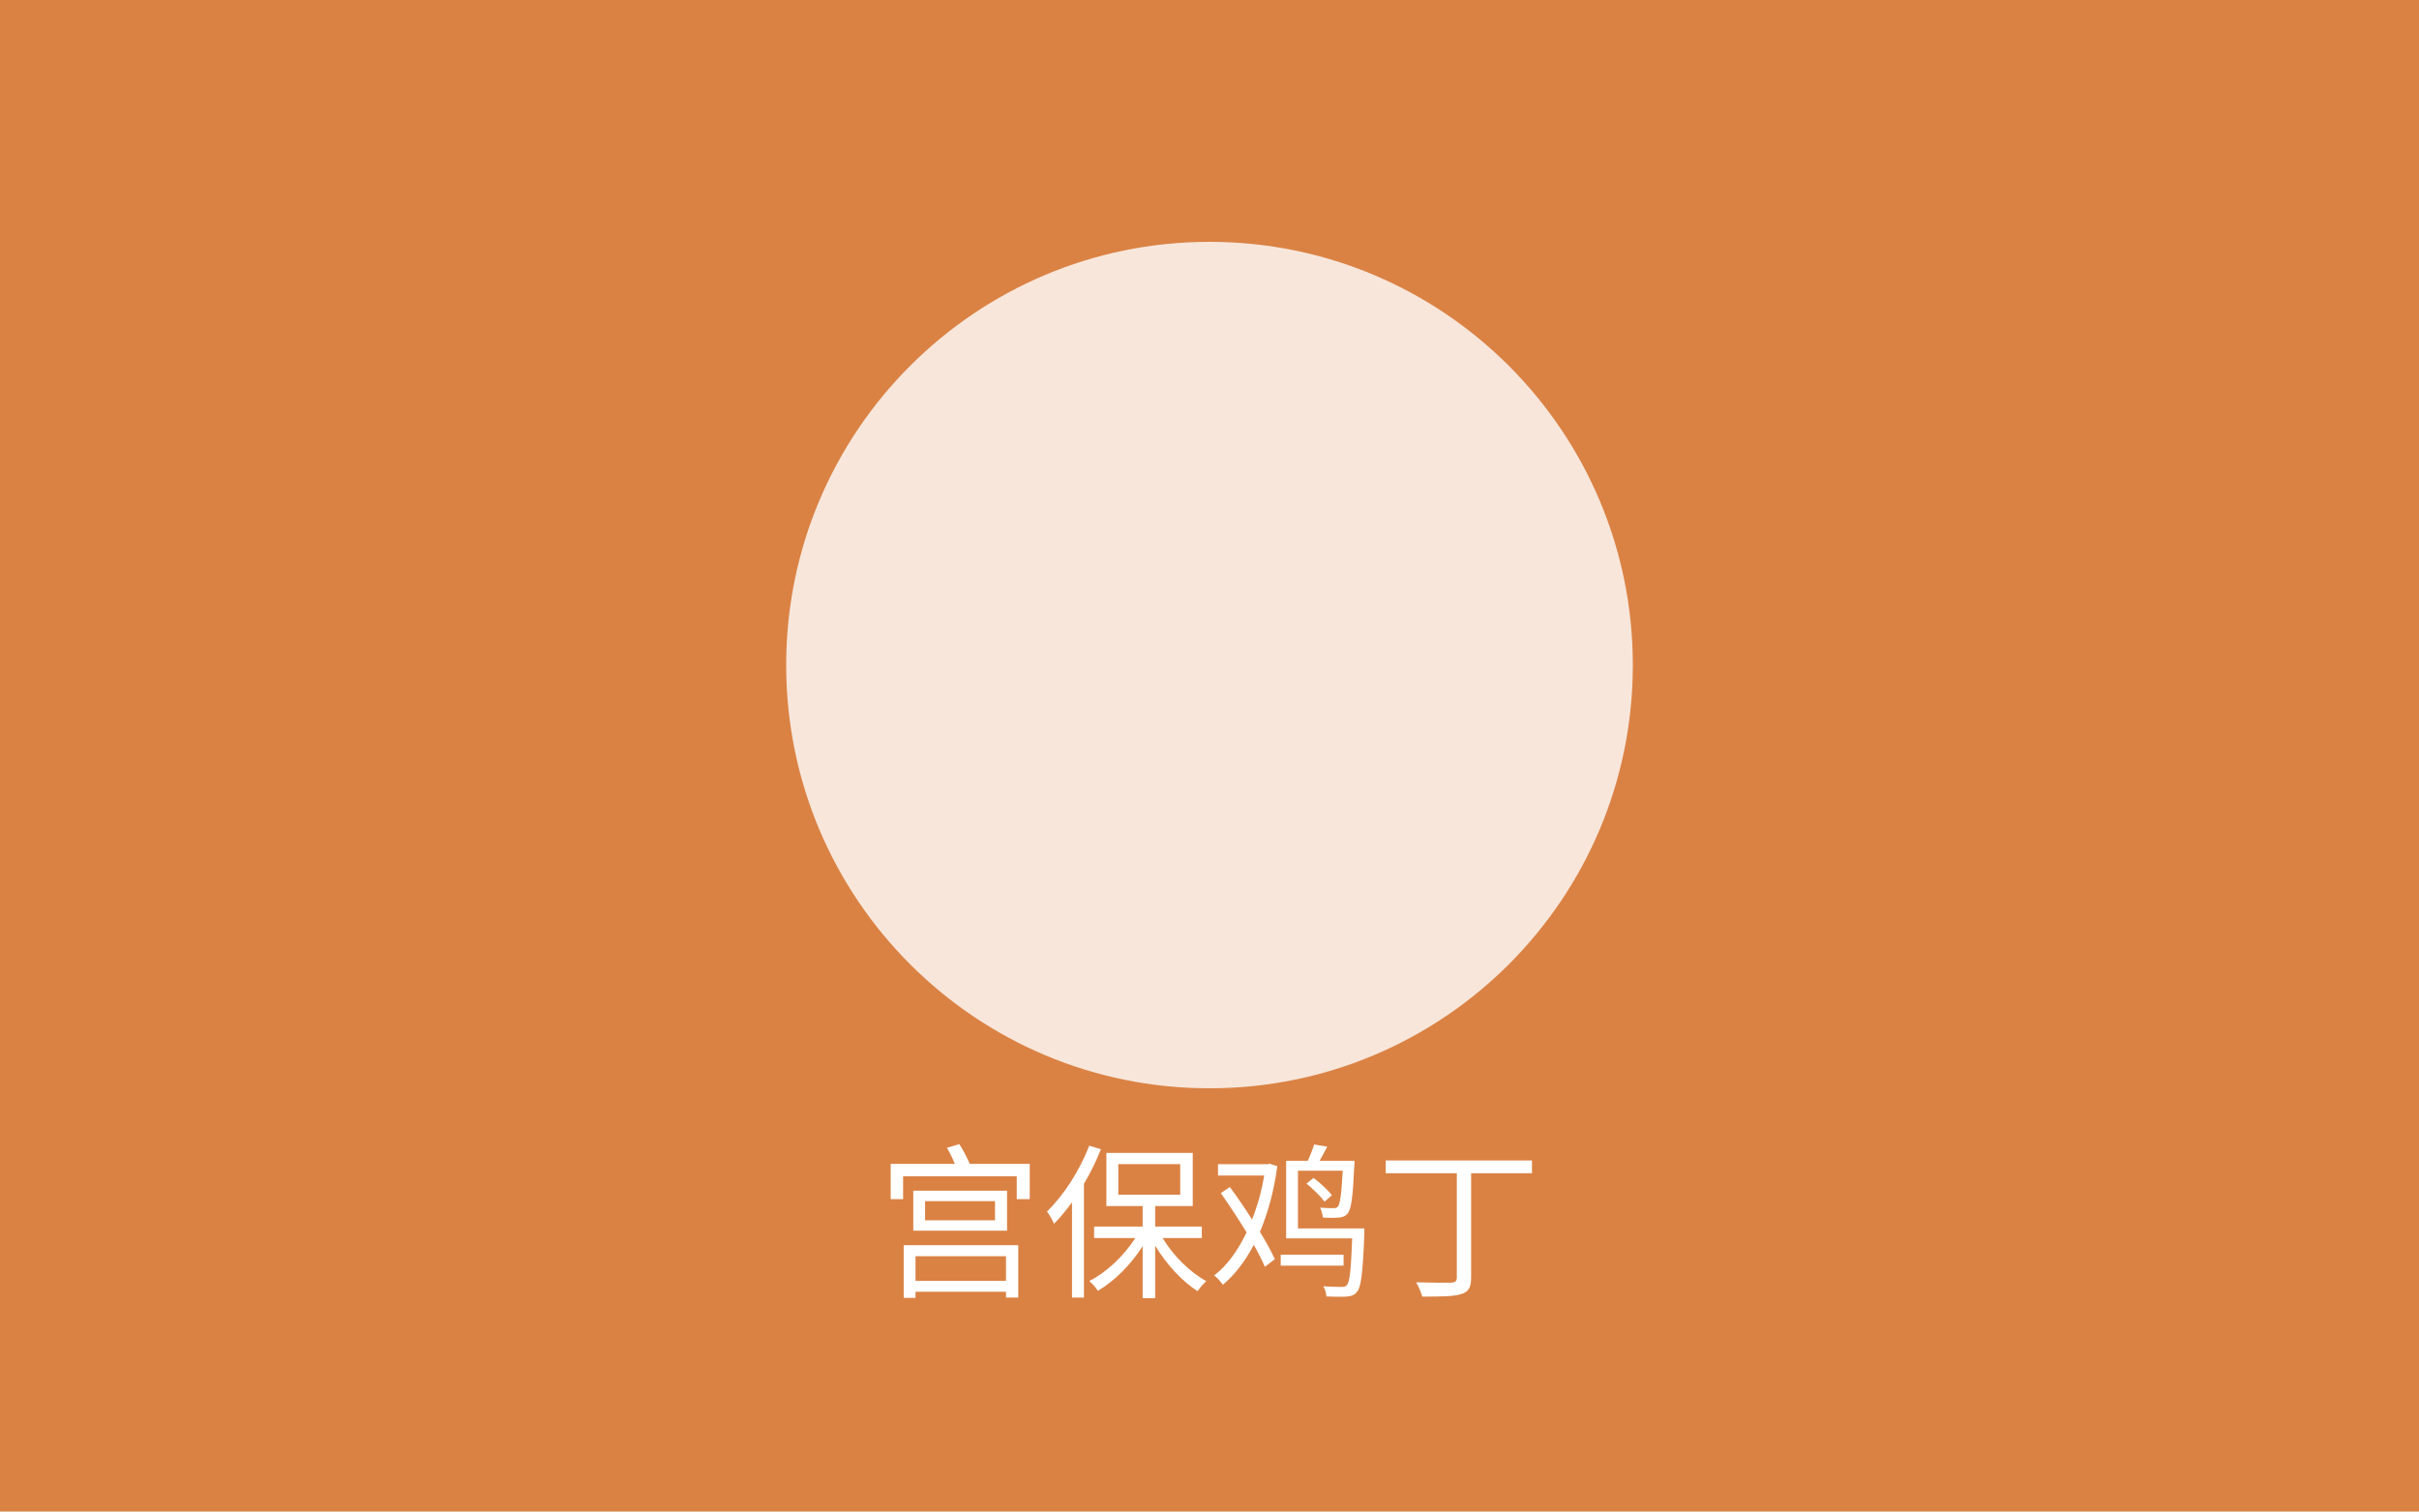
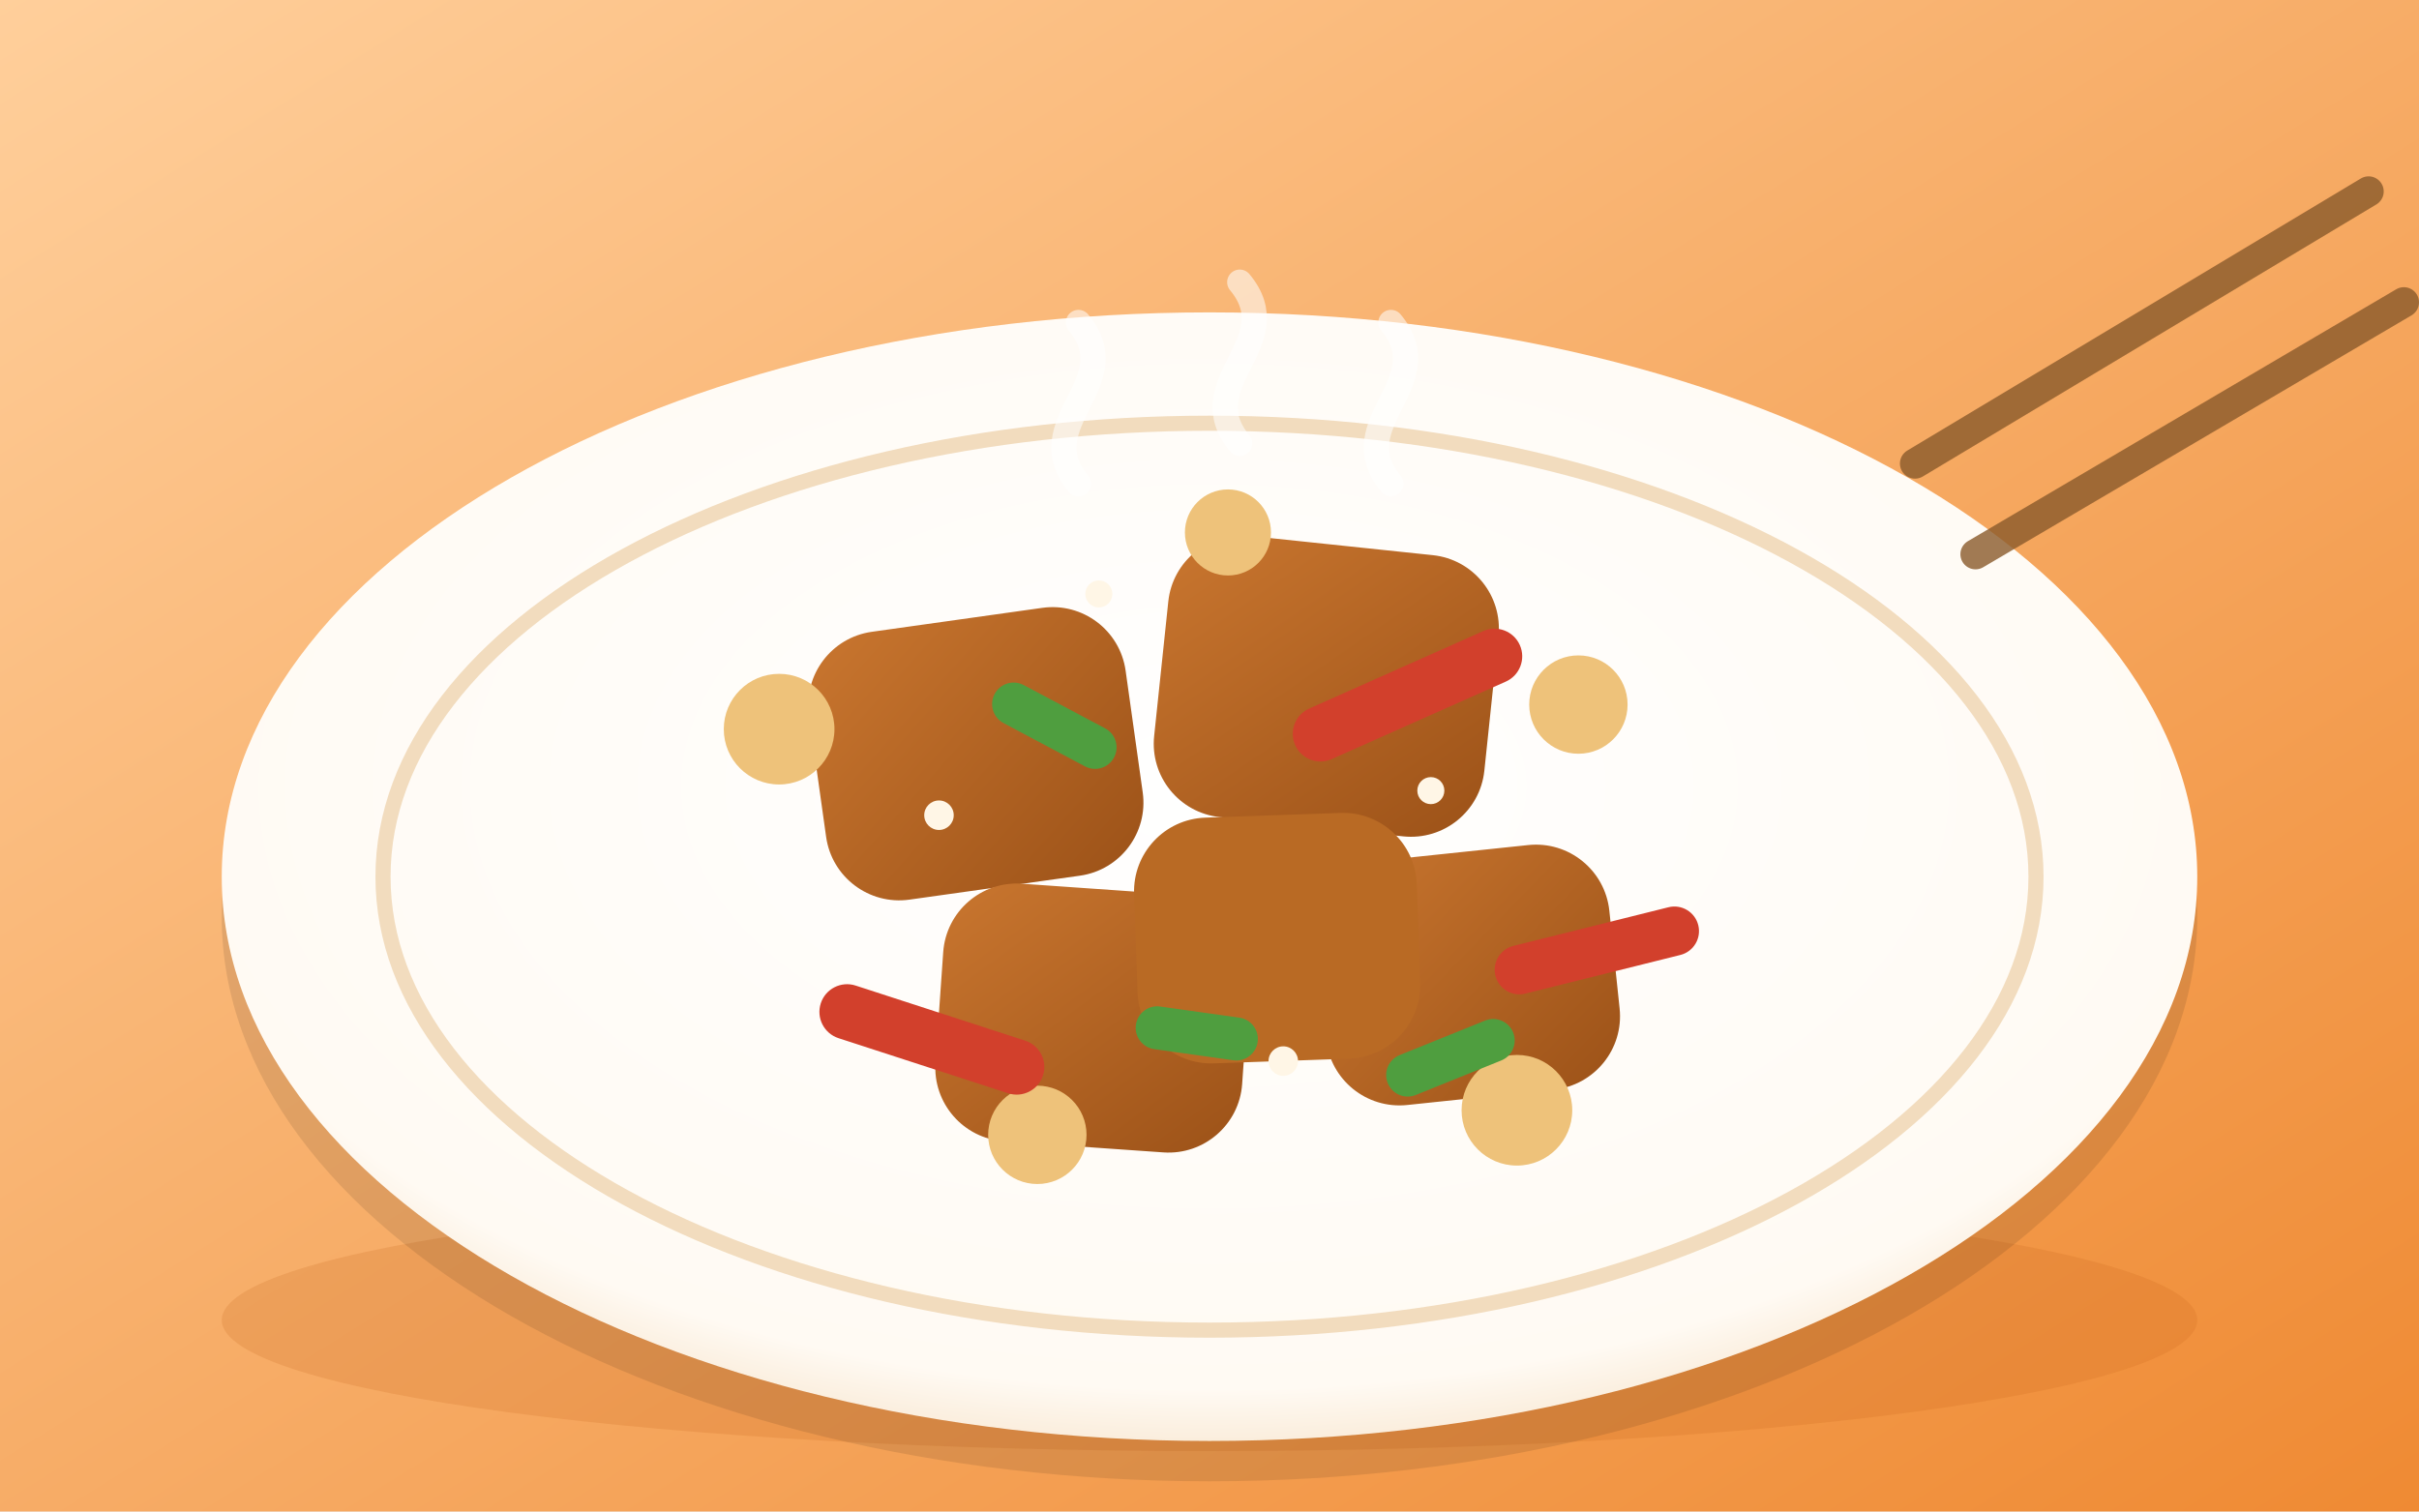
- <svg xmlns="http://www.w3.org/2000/svg" width="320" height="200" viewBox="0 0 320 200">
-   <rect width="320" height="200" fill="#da8244" />
-   <circle cx="160" cy="88" r="56" fill="#fff" opacity=".8" />
-   <text x="160" y="170" text-anchor="middle" font-size="22" fill="#fff">宫保鸡丁</text>
+ <svg xmlns="http://www.w3.org/2000/svg" width="480" height="300" viewBox="0 0 480 300">
+   <defs>
+     <linearGradient id="bg" x1="0" y1="0" x2="1" y2="1">
+       <stop offset="0" stop-color="#ffcf9b" />
+       <stop offset="1" stop-color="#ef8a33" />
+     </linearGradient>
+     <radialGradient id="plate" cx="0.5" cy="0.42" r="0.62">
+       <stop offset="0" stop-color="#ffffff" />
+       <stop offset="0.86" stop-color="#fffaf3" />
+       <stop offset="1" stop-color="#f6e2c8" />
+     </radialGradient>
+     <linearGradient id="chicken" x1="0" y1="0" x2="1" y2="1">
+       <stop offset="0" stop-color="#c9762f" />
+       <stop offset="1" stop-color="#9c5218" />
+     </linearGradient>
+   </defs>
+   <rect width="480" height="300" fill="url(#bg)" />
+   <ellipse cx="240" cy="262" rx="196" ry="26" fill="#c25f14" opacity="0.18" />
+   <ellipse cx="240" cy="182" rx="196" ry="112" fill="#000000" opacity="0.10" />
+   <ellipse cx="240" cy="174" rx="196" ry="112" fill="url(#plate)" />
+   <ellipse cx="240" cy="174" rx="164" ry="90" fill="none" stroke="#f2dcbe" stroke-width="3" />
+   <g transform="translate(240 174) scale(1.22) translate(-240 -174)">
+     <rect x="176" y="132" width="52" height="44" rx="12" fill="url(#chicken)" transform="rotate(-8 202 154)" />
+     <rect x="232" y="120" width="54" height="46" rx="12" fill="url(#chicken)" transform="rotate(6 259 143)" />
+     <rect x="196" y="176" width="50" height="42" rx="12" fill="url(#chicken)" transform="rotate(4 221 197)" />
+     <rect x="258" y="170" width="48" height="40" rx="12" fill="url(#chicken)" transform="rotate(-6 282 190)" />
+     <rect x="228" y="164" width="46" height="40" rx="12" fill="#b96a24" transform="rotate(-2 251 184)" />
+   </g>
+   <g fill="#eec27a" transform="translate(240 174) scale(1.22) translate(-240 -174)">
+     <circle cx="170" cy="150" r="9" />
+     <circle cx="300" cy="146" r="8" />
+     <circle cx="212" cy="216" r="8" />
+     <circle cx="290" cy="212" r="9" />
+     <circle cx="243" cy="118" r="7" />
+   </g>
+   <g fill="#d2402c" transform="translate(240 174) scale(1.22) translate(-240 -174)">
+     <rect x="252" y="140" width="40" height="9" rx="4.5" transform="rotate(-24 272 144)" />
+     <rect x="176" y="196" width="38" height="9" rx="4.5" transform="rotate(18 195 200)" />
+     <rect x="286" y="182" width="34" height="8" rx="4" transform="rotate(-14 303 186)" />
+   </g>
+   <g fill="#4f9e3f" transform="translate(240 174) scale(1.22) translate(-240 -174)">
+     <rect x="204" y="146" width="22" height="7" rx="3.5" transform="rotate(28 215 149)" />
+     <rect x="268" y="200" width="22" height="7" rx="3.5" transform="rotate(-22 279 203)" />
+     <rect x="228" y="196" width="20" height="7" rx="3.5" transform="rotate(8 238 199)" />
+   </g>
+   <g fill="#fff6e6" transform="translate(240 174) scale(1.22) translate(-240 -174)">
+     <circle cx="196" cy="164" r="2.4" />
+     <circle cx="276" cy="160" r="2.2" />
+     <circle cx="252" cy="204" r="2.4" />
+     <circle cx="222" cy="128" r="2.2" />
+   </g>
+   <g stroke="#ffffff" stroke-width="5" stroke-linecap="round" fill="none" opacity="0.55">
+     <path d="M214 96c-10-12 10-20 0-32" />
+     <path d="M246 88c-10-12 10-20 0-32" />
+     <path d="M276 96c-10-12 10-20 0-32" />
+   </g>
+   <g stroke="#8a5a2b" stroke-width="6" stroke-linecap="round" opacity="0.8">
+     <line x1="380" y1="92" x2="470" y2="38" />
+     <line x1="392" y1="110" x2="477" y2="60" />
+   </g>
</svg>
